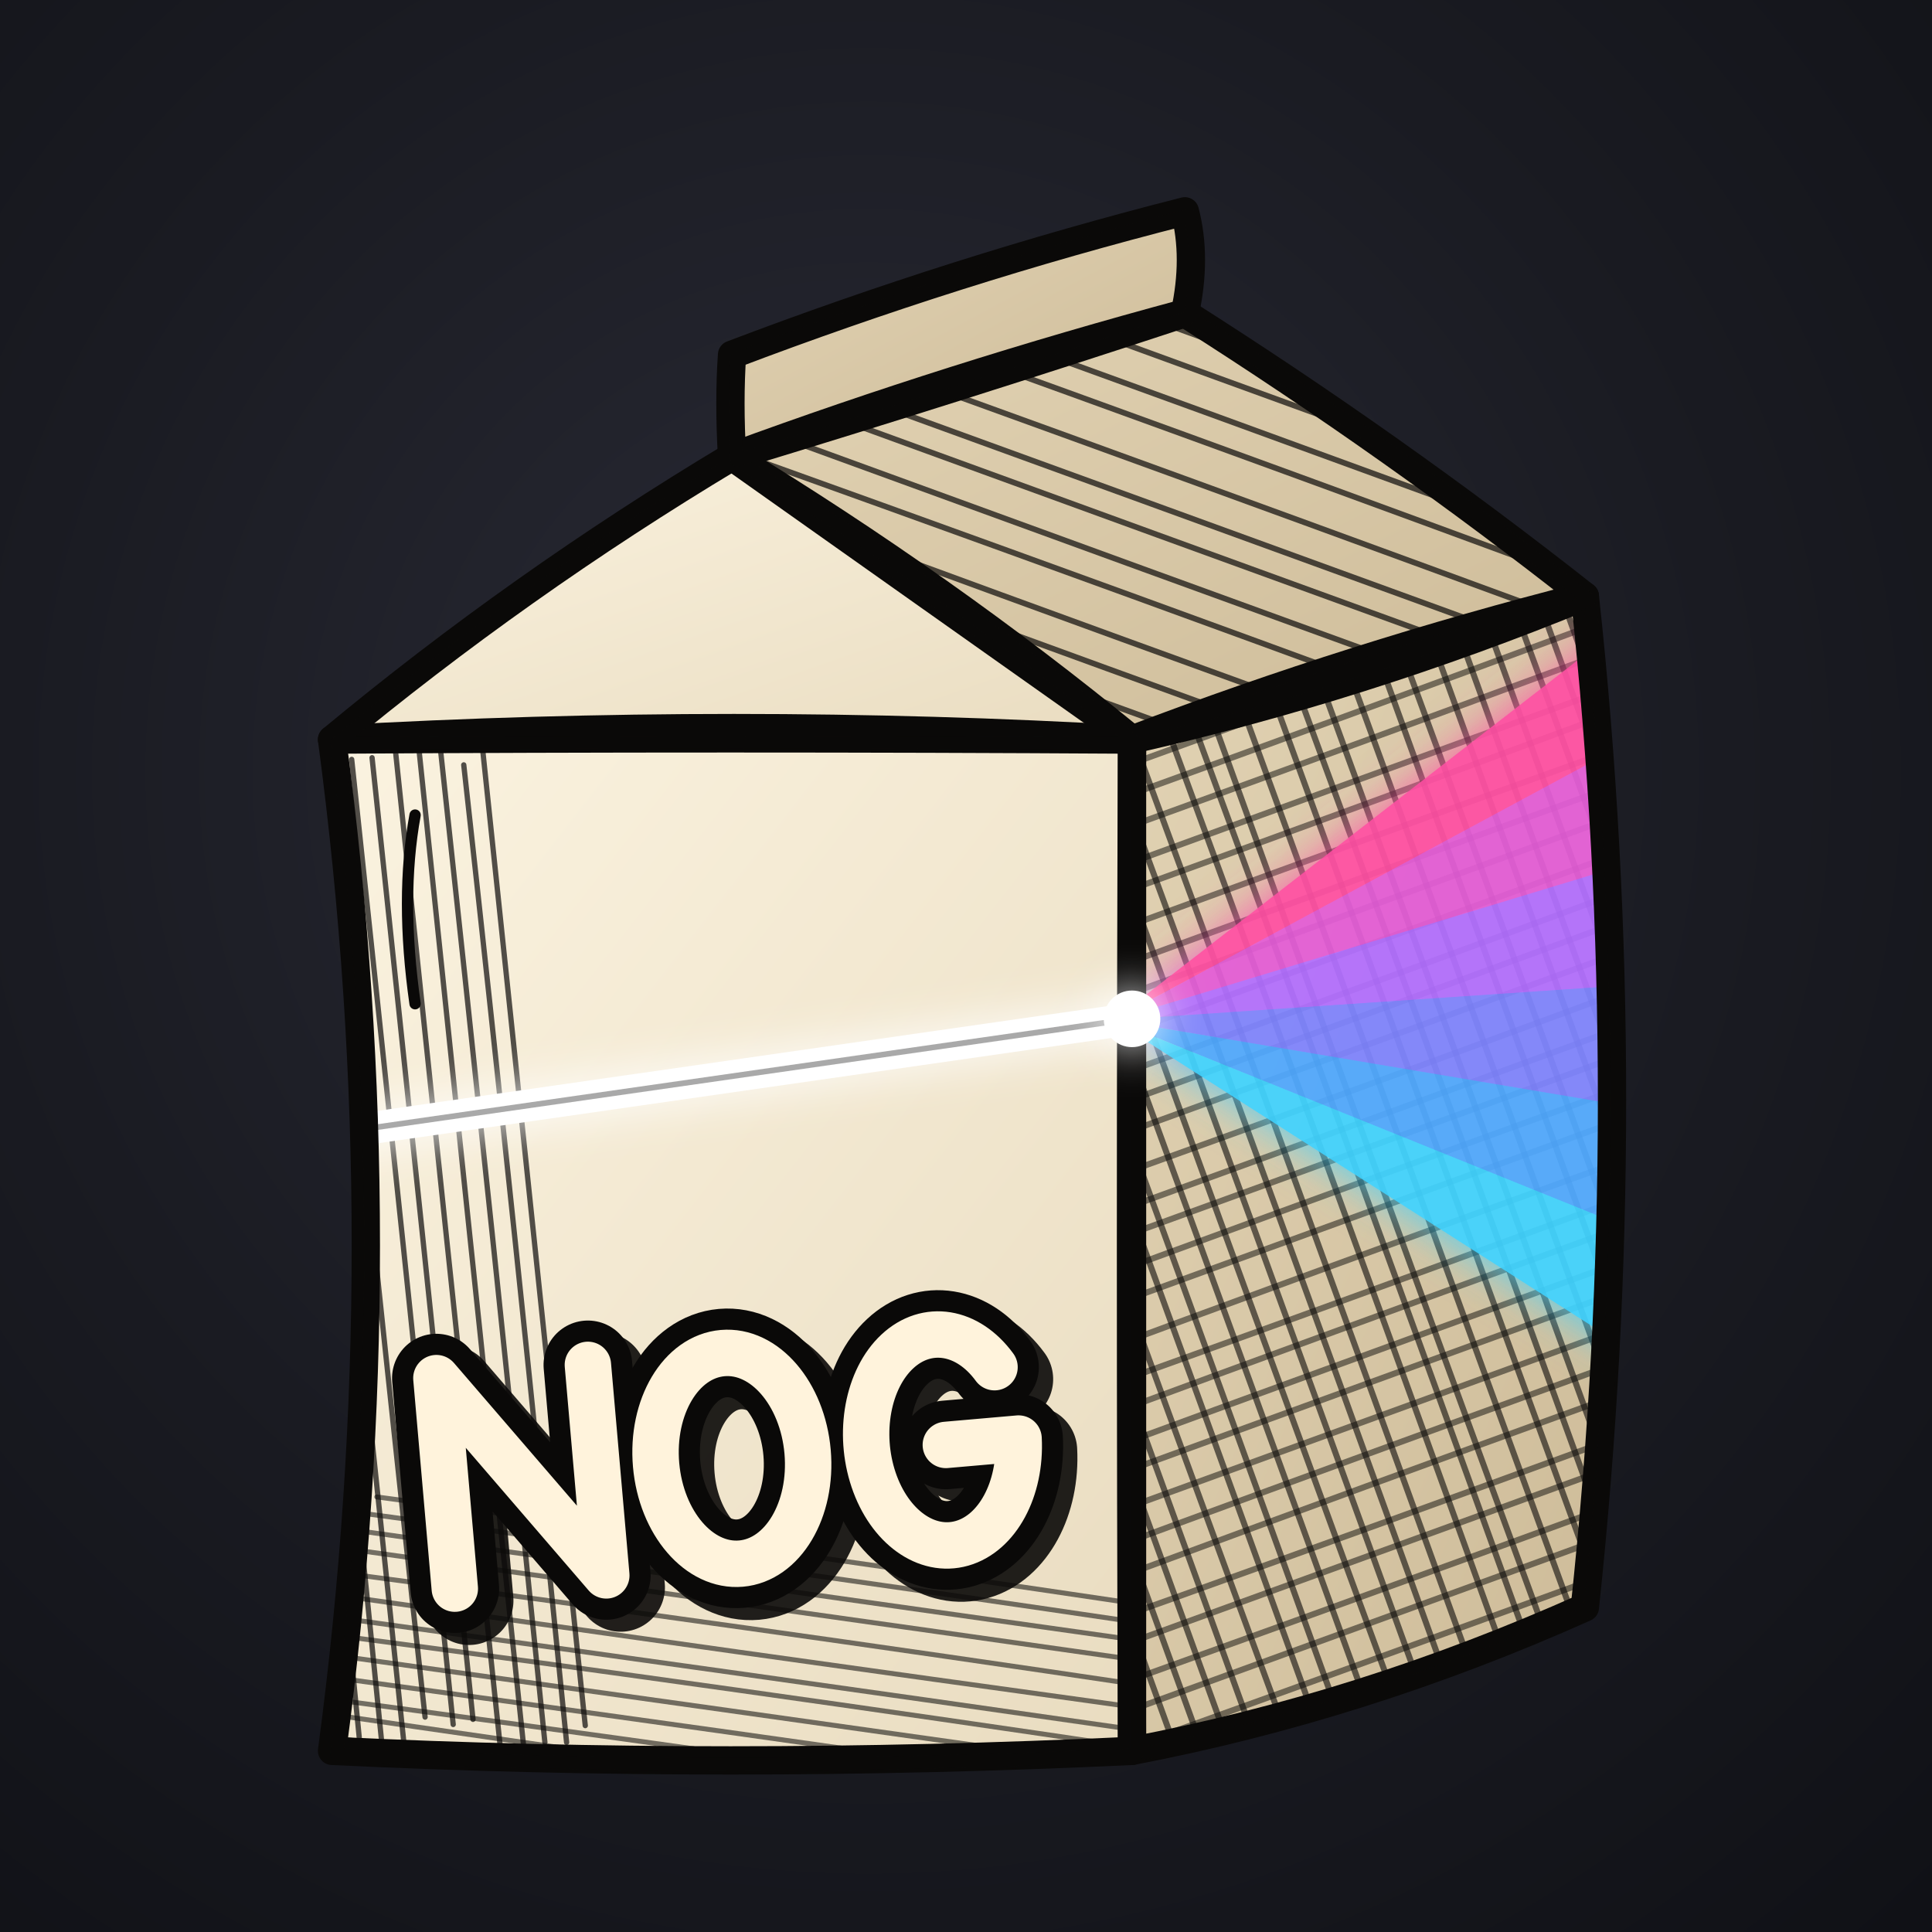
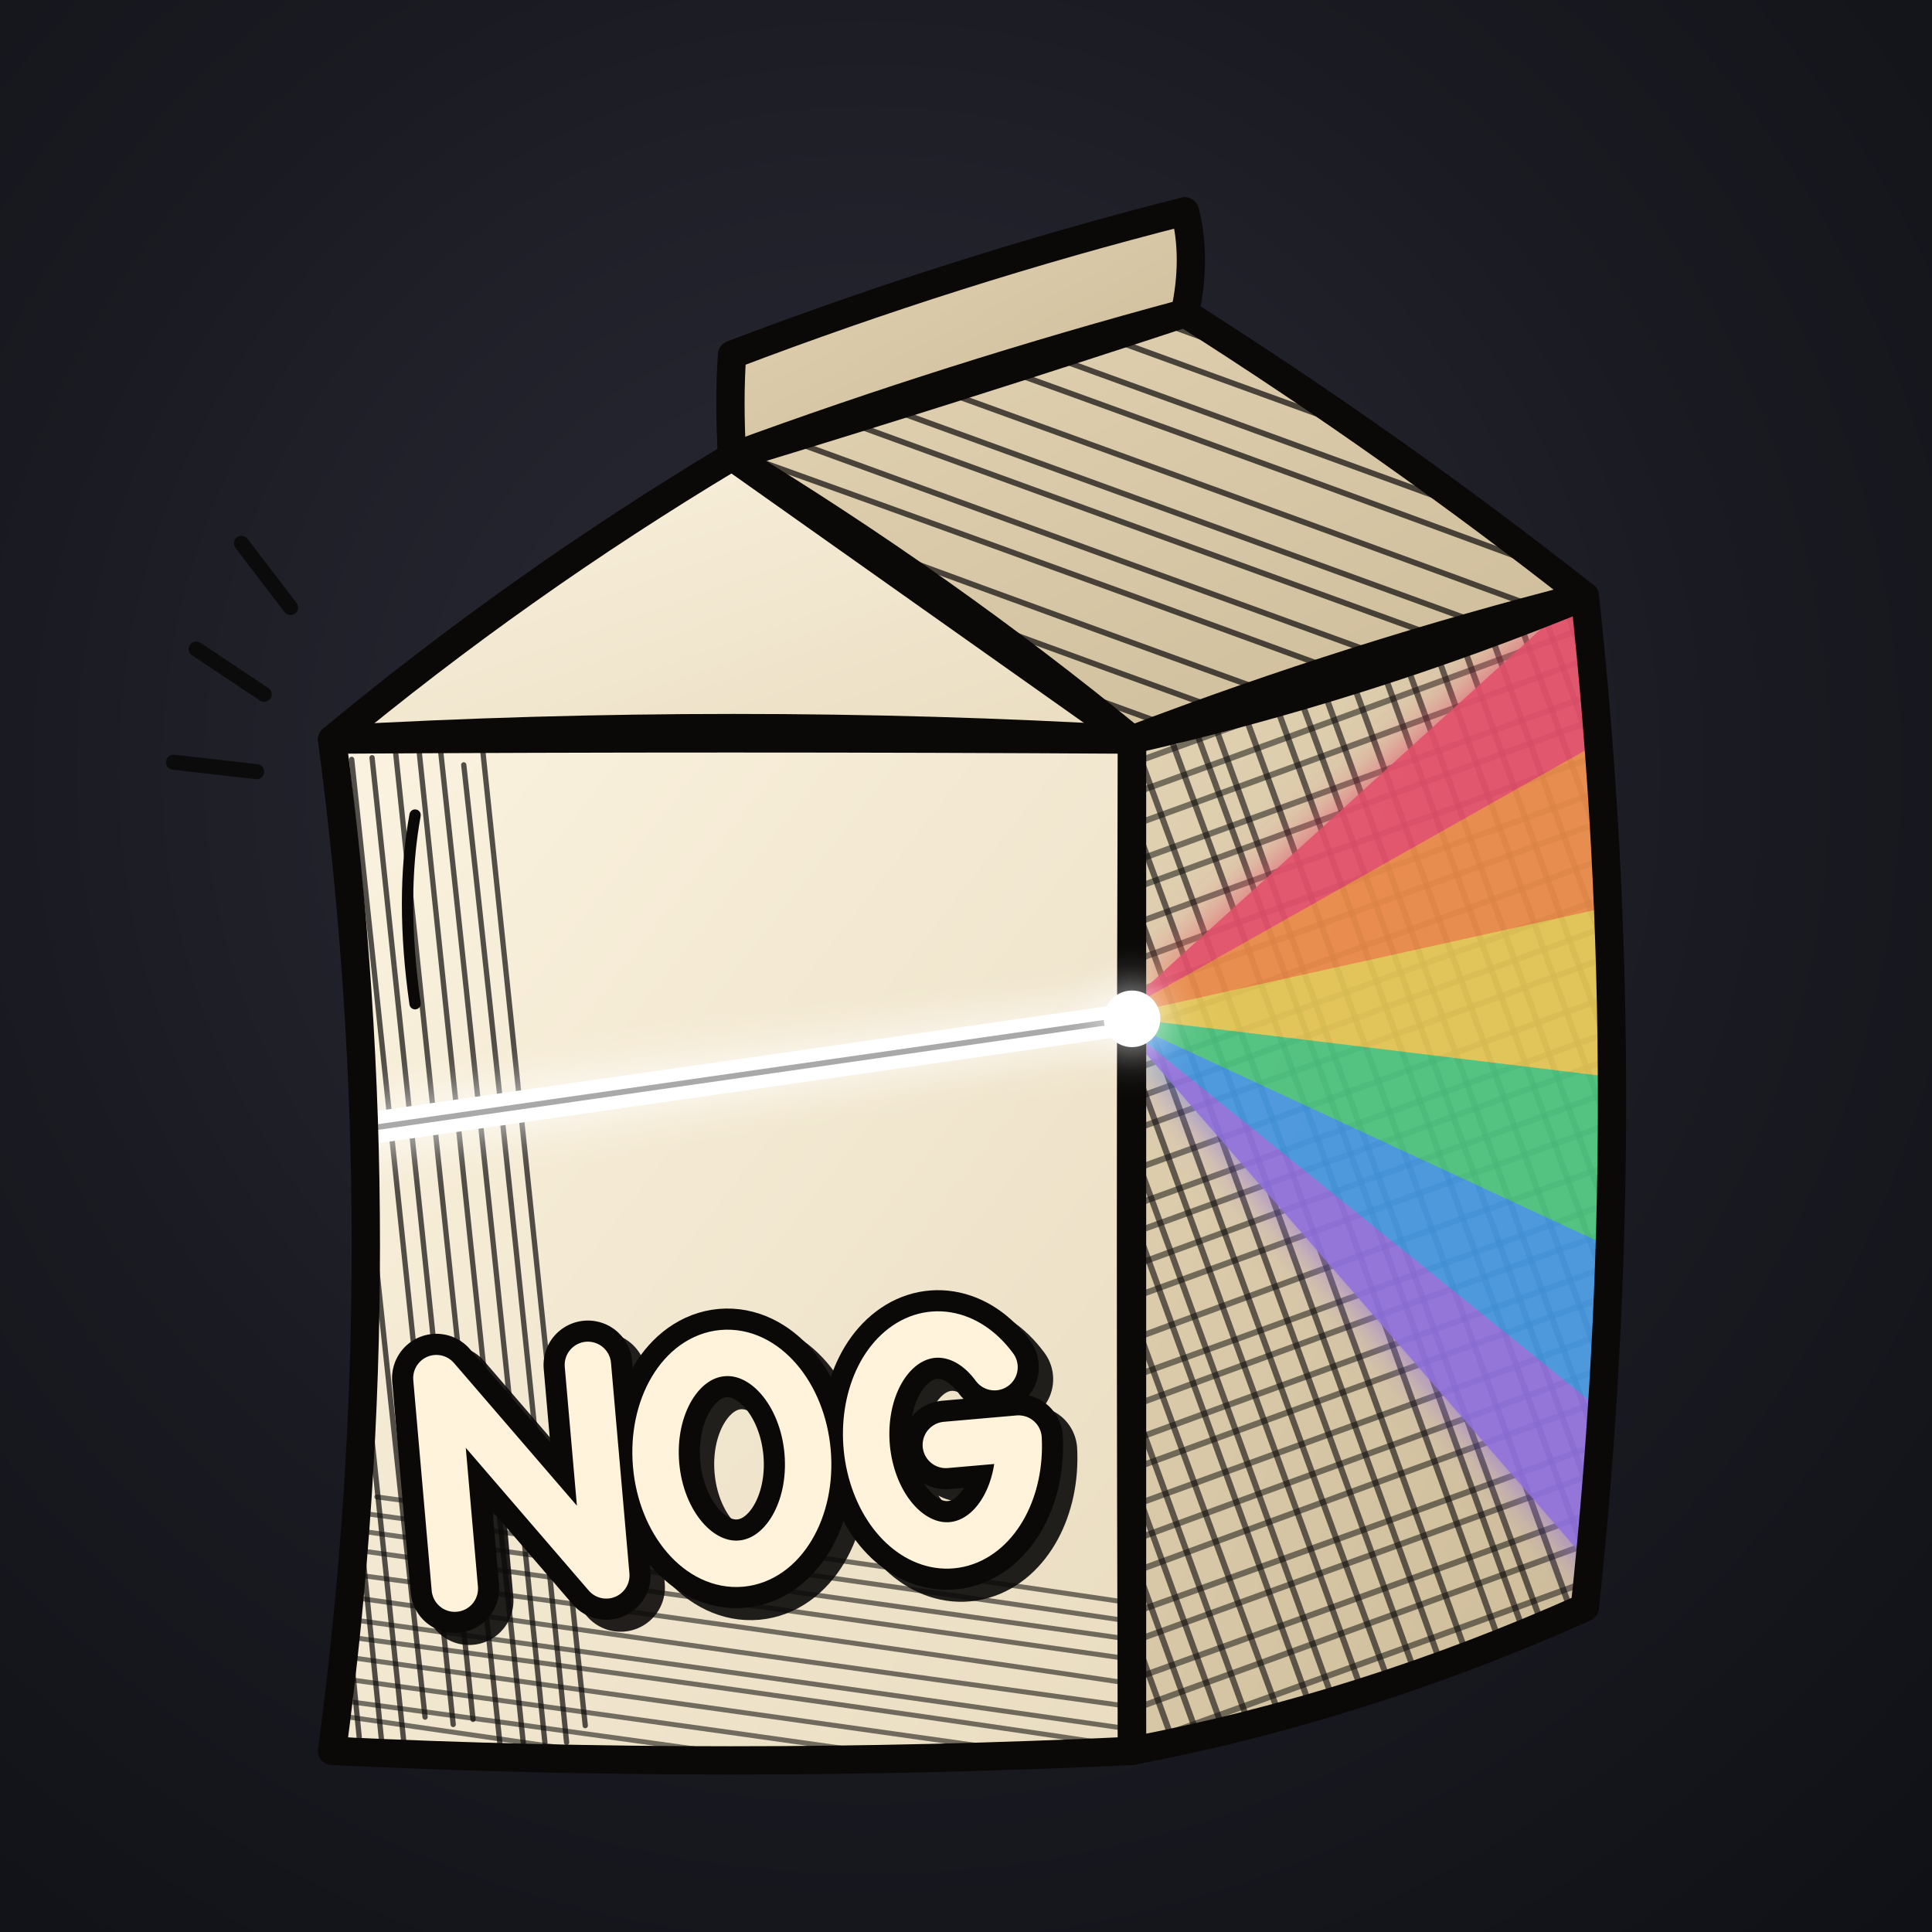
<svg xmlns="http://www.w3.org/2000/svg" viewBox="0 0 1024 1024" width="1024" height="1024">
  <defs>
    <radialGradient id="bg" cx="45%" cy="40%" r="80%">
      <stop offset="0" stop-color="#2a2b36" />
      <stop offset=".55" stop-color="#1a1b22" />
      <stop offset="1" stop-color="#101116" />
    </radialGradient>
    <linearGradient id="glass" x1="0" y1="0" x2="1" y2="1">
      <stop offset="0" stop-color="#fff" stop-opacity=".26" />
      <stop offset=".55" stop-color="#fff" stop-opacity=".07" />
      <stop offset="1" stop-color="#fff" stop-opacity=".16" />
    </linearGradient>
    <linearGradient id="glassSide" x1="0" y1="0" x2="1" y2="1">
      <stop offset="0" stop-color="#fff" stop-opacity=".12" />
      <stop offset="1" stop-color="#fff" stop-opacity=".04" />
    </linearGradient>
    <linearGradient id="rim" x1="0" y1="1" x2="1" y2="0">
      <stop offset="0" stop-color="#4FB3FF" />
      <stop offset=".5" stop-color="#E9E6FF" />
      <stop offset="1" stop-color="#FF5FB0" />
    </linearGradient>
    <linearGradient id="inner" x1="0" y1="1" x2="1" y2="0">
      <stop offset="0" stop-color="#fff" stop-opacity=".95" />
      <stop offset="1" stop-color="#fff" stop-opacity=".55" />
    </linearGradient>
    <linearGradient id="gridfade" x1="0" y1="0" x2="0" y2="1">
      <stop offset="0" stop-color="#FF5FB0" stop-opacity="0" />
      <stop offset=".4" stop-color="#C77DFF" stop-opacity=".45" />
      <stop offset="1" stop-color="#4FB3FF" stop-opacity=".8" />
    </linearGradient>
    <filter id="glow" x="-20%" y="-20%" width="140%" height="140%">
      <feGaussianBlur stdDeviation="13" result="b" />
      <feMerge>
        <feMergeNode in="b" />
        <feMergeNode in="SourceGraphic" />
      </feMerge>
    </filter>
    <filter id="soft" x="-20%" y="-20%" width="140%" height="140%">
      <feGaussianBlur stdDeviation="6" result="b" />
      <feMerge>
        <feMergeNode in="b" />
        <feMergeNode in="SourceGraphic" />
      </feMerge>
    </filter>
    <clipPath id="below">
      <rect x="0" y="838" width="1024" height="300" />
    </clipPath>
    <clipPath id="cSide">
      <path d="M600.0 392.0 Q717.5 347.2 840.0 316.0 Q868.8 582.2 840.0 852.0 Q722.4 904.6 600.0 928.0 Q598.9 661.6 600.0 392.0 Z" />
    </clipPath>
    <clipPath id="cRoof">
      <path d="M388.0 242.0 Q504.2 199.3 628.0 166.0 Q739.4 236.7 840.0 316.0 Q722.5 364.2 600.0 392.0 Q495.2 317.8 388.0 242.0 Z" />
    </clipPath>
    <clipPath id="cFront">
      <path d="M176.0 928.0 Q211.8 660.3 176.0 392.0 Q390.1 379.8 600.0 392.0 Q600.0 660.4 600.0 928.0 Q386.4 938.1 176.0 928.0 Z" />
    </clipPath>
    <filter id="beamGlow" filterUnits="userSpaceOnUse" x="0" y="0" width="1024" height="1024">
      <feGaussianBlur stdDeviation="12" result="b" />
      <feMerge>
        <feMergeNode in="b" />
        <feMergeNode in="SourceGraphic" />
      </feMerge>
    </filter>
    <linearGradient id="paper" x1="0" y1="0" x2="1" y2="1">
      <stop offset="0" stop-color="#FBF3E0" />
      <stop offset="1" stop-color="#E9DCC0" />
    </linearGradient>
    <linearGradient id="paperSide" x1="0" y1="0" x2="1" y2="1">
      <stop offset="0" stop-color="#E2D3B4" />
      <stop offset="1" stop-color="#CDBB98" />
    </linearGradient>
    <linearGradient id="darkFront" x1="0" y1="0" x2="1" y2="1">
      <stop offset="0" stop-color="#3a3b4a" />
      <stop offset="1" stop-color="#22232d" />
    </linearGradient>
    <linearGradient id="darkSide" x1="0" y1="0" x2="1" y2="1">
      <stop offset="0" stop-color="#22232e" />
      <stop offset="1" stop-color="#121219" />
    </linearGradient>
  </defs>
  <rect width="1024" height="1024" fill="url(#bg)" />
  <path d="M600.0 392.0 Q717.5 347.2 840.0 316.0 Q868.8 582.2 840.0 852.0 Q722.4 904.6 600.0 928.0 Q598.9 661.6 600.0 392.0 Z" fill="url(#paperSide)" />
  <g clip-path="url(#cSide)" stroke="#0A0908" stroke-width="3.2" stroke-linecap="round" fill="none" opacity="0.6">
    <path d="M841.7 216.1 Q959.3 538.5 1077.4 863.7" />
    <path d="M830.0 228.6 Q944.3 544.0 1065.5 875.5" />
    <path d="M812.6 218.4 Q934.0 547.7 1052.3 876.7" />
    <path d="M794.9 225.2 Q913.2 555.3 1027.6 864.6" />
    <path d="M792.1 253.4 Q902.6 559.2 1015.8 868.0" />
    <path d="M772.6 240.2 Q891.1 563.4 1005.5 880.2" />
    <path d="M755.3 239.6 Q874.1 569.5 995.9 900.8" />
    <path d="M742.3 249.6 Q858.8 575.1 975.5 890.3" />
    <path d="M722.8 239.1 Q845.4 580.0 956.7 881.8" />
    <path d="M713.3 264.8 Q831.4 585.1 951.1 918.2" />
    <path d="M700.8 266.5 Q817.7 590.1 942.0 929.4" />
    <path d="M677.8 254.0 Q802.2 595.7 914.2 903.4" />
    <path d="M669.7 278.5 Q787.3 601.1 899.8 910.8" />
    <path d="M657.5 284.0 Q775.9 605.3 898.8 947.1" />
    <path d="M643.9 284.6 Q762.3 610.3 881.5 937.3" />
    <path d="M627.6 290.3 Q746.1 616.1 866.0 945.3" />
    <path d="M617.7 311.7 Q729.4 622.2 845.3 937.1" />
    <path d="M597.1 287.5 Q721.6 625.1 843.3 964.0" />
    <path d="M592.0 313.7 Q708.6 629.8 818.0 934.8" />
    <path d="M579.1 333.1 Q690.9 636.2 802.8 947.5" />
    <path d="M555.0 310.0 Q677.6 641.1 797.7 976.7" />
    <path d="M551.4 342.1 Q663.6 646.2 785.3 984.6" />
    <path d="M524.9 310.9 Q648.0 651.8 766.5 974.7" />
    <path d="M510.4 316.1 Q635.5 656.4 758.5 997.8" />
    <path d="M508.5 358.0 Q620.8 661.8 736.3 983.9" />
    <path d="M489.1 341.4 Q608.9 666.1 730.4 1004.4" />
    <path d="M480.2 364.4 Q590.8 672.7 713.3 1004.6" />
    <path d="M457.8 353.6 Q577.1 677.7 697.1 1011.1" />
    <path d="M450.6 374.5 Q564.0 682.4 674.6 989.7" />
    <path d="M425.8 346.2 Q550.8 687.2 670.0 1017.3" />
    <path d="M414.0 353.0 Q538.2 691.8 647.2 993.5" />
    <path d="M404.9 377.6 Q521.1 698.0 639.0 1020.8" />
    <path d="M390.1 380.9 Q506.8 703.2 630.7 1042.0" />
  </g>
  <g clip-path="url(#cSide)" stroke="#0A0908" stroke-width="3.2" stroke-linecap="round" fill="none" opacity="0.5">
    <path d="M394.1 367.4 Q608.6 288.5 819.3 212.7" />
    <path d="M397.5 385.9 Q614.7 305.2 834.1 227.0" />
    <path d="M392.7 400.9 Q619.1 317.4 836.0 239.6" />
    <path d="M397.6 420.3 Q626.9 338.7 839.9 259.3" />
    <path d="M422.6 428.7 Q632.3 353.6 867.9 266.6" />
    <path d="M405.2 456.2 Q638.8 371.4 856.4 291.9" />
    <path d="M412.9 472.0 Q645.2 389.0 867.1 306.7" />
    <path d="M420.9 485.1 Q650.4 403.4 885.3 316.1" />
    <path d="M445.9 493.0 Q655.7 418.0 889.1 331.7" />
    <path d="M450.3 511.7 Q661.7 434.2 899.1 348.3" />
    <path d="M449.7 525.0 Q666.7 448.0 893.7 363.4" />
    <path d="M456.8 542.6 Q672.2 463.2 885.6 386.6" />
    <path d="M468.3 557.8 Q678.5 480.6 901.5 400.1" />
    <path d="M468.6 573.9 Q684.1 495.9 916.2 410.9" />
    <path d="M468.4 593.9 Q690.6 513.7 924.5 427.9" />
    <path d="M468.2 614.4 Q697.5 532.7 925.3 448.1" />
    <path d="M472.0 628.9 Q702.4 546.1 939.6 458.7" />
    <path d="M482.9 641.5 Q707.6 560.3 937.4 476.1" />
    <path d="M485.0 661.3 Q714.7 579.8 949.6 492.2" />
    <path d="M483.0 681.4 Q720.4 595.7 941.9 514.3" />
    <path d="M508.0 687.0 Q725.1 608.4 935.3 531.5" />
    <path d="M498.5 708.5 Q730.2 622.7 961.3 540.0" />
    <path d="M504.2 722.7 Q736.0 638.5 949.7 560.5" />
    <path d="M531.7 735.3 Q742.6 656.6 957.9 580.2" />
    <path d="M514.1 760.6 Q749.7 676.3 965.1 596.4" />
    <path d="M528.3 771.8 Q754.0 687.9 990.2 603.6" />
    <path d="M529.4 789.3 Q760.0 704.4 982.9 624.2" />
    <path d="M535.8 802.0 Q765.1 718.5 982.2 639.5" />
    <path d="M547.5 817.3 Q771.4 735.9 993.4 655.0" />
    <path d="M567.2 828.6 Q777.0 751.1 993.7 673.3" />
    <path d="M550.5 851.9 Q782.3 765.6 1010.3 684.6" />
    <path d="M568.0 866.4 Q790.1 787.2 1015.3 703.6" />
    <path d="M573.3 879.9 Q794.6 799.6 1005.8 722.5" />
    <path d="M573.7 899.7 Q801.3 817.9 1010.3 740.8" />
    <path d="M578.5 914.0 Q806.2 831.2 1027.0 750.7" />
    <path d="M580.1 932.9 Q812.7 849.2 1033.8 767.8" />
    <path d="M593.7 947.6 Q818.7 865.8 1043.8 783.8" />
    <path d="M599.8 962.0 Q823.7 879.5 1061.5 794.0" />
    <path d="M616.6 977.0 Q831.2 899.9 1055.3 817.3" />
    <path d="M604.8 994.3 Q835.3 911.2 1058.0 829.3" />
    <path d="M616.1 1007.1 Q840.6 925.8 1052.4 848.3" />
    <path d="M613.3 1032.5 Q848.7 948.2 1060.1 869.8" />
  </g>
  <g clip-path="url(#cSide)">
    <g filter="url(#beamGlow)" opacity=".93">
-       <polygon points="600.0,533.0 880,316.0 880,384.3 600.0,535.3" fill="#FF4FA3" />
-       <polygon points="600.0,535.3 880,384.3 880,452.7 600.0,537.7" fill="#E35CD6" />
-       <polygon points="600.0,537.7 880,452.7 880,521.0 600.0,540.0" fill="#B26EFF" />
-       <polygon points="600.0,540.0 880,521.0 880,589.3 600.0,542.3" fill="#7E84FF" />
-       <polygon points="600.0,542.3 880,589.3 880,657.7 600.0,544.7" fill="#4FA8FF" />
-       <polygon points="600.0,544.7 880,657.7 880,726.0 600.0,547.0" fill="#3FD3FF" />
+       <polygon points="600.0,530.0 880,276.0 880,375.3 600.0,533.3" fill="#E2506A" />
+       <polygon points="600.0,533.3 880,375.3 880,474.7 600.0,536.7" fill="#E8894A" />
+       <polygon points="600.0,536.7 880,474.7 880,574.0 600.0,540.0" fill="#E2C454" />
+       <polygon points="600.0,540.0 880,574.0 880,673.3 600.0,543.3" fill="#4CC27E" />
+       <polygon points="600.0,543.3 880,673.3 880,772.7 600.0,546.7" fill="#4596E0" />
+       <polygon points="600.0,546.7 880,772.7 880,872.0 600.0,550.0" fill="#9070DD" />
    </g>
  </g>
  <path d="M388.0 242.0 Q504.2 199.3 628.0 166.0 Q739.4 236.7 840.0 316.0 Q722.5 364.2 600.0 392.0 Q495.2 317.8 388.0 242.0 Z" fill="url(#paperSide)" />
  <g clip-path="url(#cRoof)" stroke="#0A0908" stroke-width="3" stroke-linecap="round" fill="none" opacity="0.7">
    <path d="M438.2 -9.7 Q686.6 79.4 944.8 174.7" />
    <path d="M426.0 7.1 Q679.4 99.2 933.2 191.7" />
    <path d="M412.6 19.8 Q674.0 114.2 920.7 204.8" />
    <path d="M422.7 45.5 Q666.1 136.0 908.0 222.2" />
    <path d="M399.8 53.3 Q661.4 148.8 907.1 237.9" />
    <path d="M407.9 75.2 Q654.9 166.5 896.5 253.0" />
    <path d="M389.5 87.7 Q648.6 184.0 918.4 280.2" />
    <path d="M397.2 109.7 Q642.9 199.5 895.0 290.9" />
    <path d="M393.5 129.6 Q636.5 217.2 886.2 309.0" />
    <path d="M377.0 140.0 Q631.5 231.0 870.5 319.6" />
    <path d="M374.6 162.1 Q624.0 251.7 887.7 348.9" />
    <path d="M362.1 176.8 Q617.4 269.6 873.6 362.9" />
    <path d="M365.9 193.3 Q612.5 283.2 862.9 374.2" />
    <path d="M362.7 212.9 Q605.8 301.6 848.6 389.8" />
    <path d="M335.7 220.5 Q600.8 315.2 864.7 413.0" />
    <path d="M341.0 245.5 Q592.3 338.7 855.6 432.8" />
    <path d="M343.0 265.2 Q586.5 354.6 829.7 442.3" />
    <path d="M343.3 283.7 Q580.5 370.9 845.9 466.7" />
    <path d="M320.0 296.9 Q574.3 388.1 816.8 477.7" />
    <path d="M308.1 308.5 Q568.5 404.1 825.3 496.7" />
    <path d="M304.8 324.6 Q563.5 417.9 805.2 506.7" />
    <path d="M319.8 349.1 Q557.7 433.6 808.9 527.1" />
    <path d="M285.3 358.7 Q549.6 455.9 814.0 551.2" />
    <path d="M288.0 379.4 Q543.5 472.7 796.3 564.4" />
  </g>
  <path d="M176.0 928.0 Q211.8 660.3 176.0 392.0 Q390.1 379.8 600.0 392.0 Q600.0 660.4 600.0 928.0 Q386.4 938.1 176.0 928.0 Z" fill="url(#paper)" />
  <g clip-path="url(#cFront)" stroke="#0A0908" stroke-width="2.8" stroke-linecap="round" fill="none" opacity="0.7">
    <path d="M255.8 397.1 Q282.5 651.4 310.2 914.6" />
    <path d="M245.8 405.4 Q273.2 652.4 300.3 923.5" />
    <path d="M231.8 381.8 Q261.3 653.7 288.8 923.5" />
    <path d="M220.8 385.2 Q248.9 655.0 277.5 925.2" />
    <path d="M207.5 377.9 Q236.6 656.3 265.6 930.1" />
    <path d="M197.2 401.6 Q224.4 657.5 250.7 911.3" />
    <path d="M186.4 402.5 Q213.8 658.7 240.2 914.0" />
    <path d="M170.6 389.5 Q197.7 660.3 225.3 910.1" />
    <path d="M160.4 412.9 Q186.4 661.5 215.2 934.4" />
    <path d="M148.2 409.0 Q176.3 662.6 203.0 930.3" />
    <path d="M134.2 386.7 Q165.3 663.7 190.4 920.9" />
    <path d="M124.4 400.6 Q152.3 665.1 181.3 941.8" />
    <path d="M111.8 398.1 Q138.6 666.6 166.4 916.9" />
    <path d="M97.8 395.4 Q126.9 667.8 155.9 947.7" />
  </g>
  <g clip-path="url(#cFront)" stroke="#0A0908" stroke-width="2.6" stroke-linecap="round" fill="none" opacity="0.55">
    <path d="M199.7 793.4 Q399.0 819.8 599.4 849.6" />
    <path d="M184.2 801.0 Q397.6 829.5 607.8 860.6" />
    <path d="M183.4 810.4 Q396.1 840.2 614.8 871.1" />
    <path d="M172.3 819.3 Q394.7 850.3 600.2 879.5" />
    <path d="M188.0 834.6 Q393.1 861.6 607.9 893.6" />
    <path d="M182.4 846.0 Q391.1 875.8 598.1 904.4" />
    <path d="M174.6 856.8 Q389.6 886.4 593.8 915.7" />
    <path d="M181.4 867.2 Q388.5 894.6 604.5 926.7" />
    <path d="M181.4 877.9 Q386.8 906.6 595.5 936.1" />
    <path d="M165.4 887.5 Q385.2 917.6 605.0 949.2" />
    <path d="M164.1 899.1 Q383.7 928.3 605.1 961.1" />
    <path d="M165.2 907.2 Q382.2 939.0 591.7 967.2" />
    <path d="M166.0 919.6 Q380.8 949.0 597.6 980.3" />
    <path d="M169.1 933.0 Q379.2 960.9 596.7 993.0" />
    <path d="M171.8 944.5 Q377.6 972.3 579.8 1001.8" />
  </g>
  <g clip-path="url(#cFront)">
    <line x1="140" y1="606" x2="600" y2="540" stroke="#fff" stroke-width="17" stroke-linecap="round" filter="url(#beamGlow)" />
    <line x1="140" y1="606" x2="600" y2="540" stroke="#0A0908" stroke-width="3" stroke-linecap="round" opacity="0.35" />
  </g>
  <path d="M176.0 392.0 Q275.0 309.8 388.0 242.0 Q500.7 310.6 600.0 392.0 Q386.4 390.7 176.0 392.0 Z" fill="url(#paper)" />
  <path d="M388.0 242.0 Q386.3 212.6 388.0 188.0 Q507.4 142.6 628.0 112.0 Q634.4 136.6 628.0 166.0 Q509.9 204.9 388.0 242.0 Z" fill="url(#paperSide)" />
  <path d="M600.0 392.0 Q717.5 347.2 840.0 316.0 Q868.8 582.2 840.0 852.0 Q722.4 904.6 600.0 928.0 Q598.9 661.6 600.0 392.0 Z" fill="none" stroke="#0A0908" stroke-width="15" stroke-linejoin="round" stroke-linecap="round" />
  <path d="M600.0 392.0 Q717.5 347.2 840.0 316.0 Q868.8 582.2 840.0 852.0 Q722.4 904.6 600.0 928.0 Q598.9 661.6 600.0 392.0 Z" fill="none" stroke="#0A0908" stroke-width="6.8" stroke-linejoin="round" stroke-linecap="round" transform="translate(2.5 2)" opacity=".85" />
  <path d="M388.0 242.0 Q504.2 199.3 628.0 166.0 Q739.4 236.7 840.0 316.0 Q722.5 364.2 600.0 392.0 Q495.2 317.8 388.0 242.0 Z" fill="none" stroke="#0A0908" stroke-width="15" stroke-linejoin="round" stroke-linecap="round" />
  <path d="M388.0 242.0 Q504.2 199.3 628.0 166.0 Q739.4 236.7 840.0 316.0 Q722.5 364.2 600.0 392.0 Q495.2 317.8 388.0 242.0 Z" fill="none" stroke="#0A0908" stroke-width="6.8" stroke-linejoin="round" stroke-linecap="round" transform="translate(2.5 2)" opacity=".85" />
  <path d="M176.0 928.0 Q211.8 660.3 176.0 392.0 Q390.1 379.8 600.0 392.0 Q600.0 660.4 600.0 928.0 Q386.4 938.1 176.0 928.0 Z" fill="none" stroke="#0A0908" stroke-width="15" stroke-linejoin="round" stroke-linecap="round" />
  <path d="M176.0 928.0 Q211.8 660.3 176.0 392.0 Q390.1 379.8 600.0 392.0 Q600.0 660.4 600.0 928.0 Q386.4 938.1 176.0 928.0 Z" fill="none" stroke="#0A0908" stroke-width="6.8" stroke-linejoin="round" stroke-linecap="round" transform="translate(2.5 2)" opacity=".85" />
  <path d="M176.0 392.0 Q275.0 309.8 388.0 242.0 Q500.7 310.6 600.0 392.0 Q386.4 390.7 176.0 392.0 Z" fill="none" stroke="#0A0908" stroke-width="15" stroke-linejoin="round" stroke-linecap="round" />
  <path d="M176.0 392.0 Q275.0 309.8 388.0 242.0 Q500.7 310.6 600.0 392.0 Q386.4 390.7 176.0 392.0 Z" fill="none" stroke="#0A0908" stroke-width="6.8" stroke-linejoin="round" stroke-linecap="round" transform="translate(2.5 2)" opacity=".85" />
  <path d="M388.0 242.0 Q386.3 212.6 388.0 188.0 Q507.4 142.6 628.0 112.0 Q634.4 136.6 628.0 166.0 Q509.9 204.9 388.0 242.0 Z" fill="none" stroke="#0A0908" stroke-width="15" stroke-linejoin="round" stroke-linecap="round" />
  <path d="M388.0 242.0 Q386.3 212.6 388.0 188.0 Q507.4 142.6 628.0 112.0 Q634.4 136.6 628.0 166.0 Q509.9 204.9 388.0 242.0 Z" fill="none" stroke="#0A0908" stroke-width="6.8" stroke-linejoin="round" stroke-linecap="round" transform="translate(2.5 2)" opacity=".85" />
  <circle cx="600" cy="540" r="15" fill="#fff" filter="url(#beamGlow)" />
  <g stroke="#0A0908" stroke-width="6" stroke-linecap="round" fill="none">
    <path d="M220 432 q-8 44 0 100" />
  </g>
+   <g stroke="#0A0908" stroke-width="8" stroke-linecap="round" opacity=".9">
+     <line x1="104" y1="344" x2="140" y2="368" />
+     <line x1="92" y1="404" x2="136" y2="409" />
+     <line x1="128" y1="288" x2="154" y2="322" />
+   </g>
  <g transform="rotate(-5 400 800)">
    <g transform="translate(7 7)" opacity=".9" fill="none" stroke="#0A0908" stroke-width="47.0" stroke-linecap="round" stroke-linejoin="round">
      <polyline points="238.0,828.0 238.0,716.0 318.6,828.0 318.6,716.0" />
      <ellipse cx="390.3" cy="772.0" rx="40.3" ry="56.0" />
      <path d="M533.2 736.0 A40.3 56.0 0 1 0 542.6 774.8 L503.9 774.8" />
    </g>
    <g fill="none" stroke="#0A0908" stroke-width="47.0" stroke-linecap="round" stroke-linejoin="round">
      <polyline points="238.0,828.0 238.0,716.0 318.6,828.0 318.6,716.0" />
      <ellipse cx="390.3" cy="772.0" rx="40.3" ry="56.0" />
      <path d="M533.2 736.0 A40.3 56.0 0 1 0 542.6 774.8 L503.9 774.8" />
    </g>
    <g fill="none" stroke="#FFF3DC" stroke-width="24.6" stroke-linecap="round" stroke-linejoin="round">
      <polyline points="238.0,828.0 238.0,716.0 318.6,828.0 318.6,716.0" />
      <ellipse cx="390.3" cy="772.0" rx="40.3" ry="56.0" />
      <path d="M533.2 736.0 A40.3 56.0 0 1 0 542.6 774.8 L503.9 774.8" />
    </g>
  </g>
</svg>
